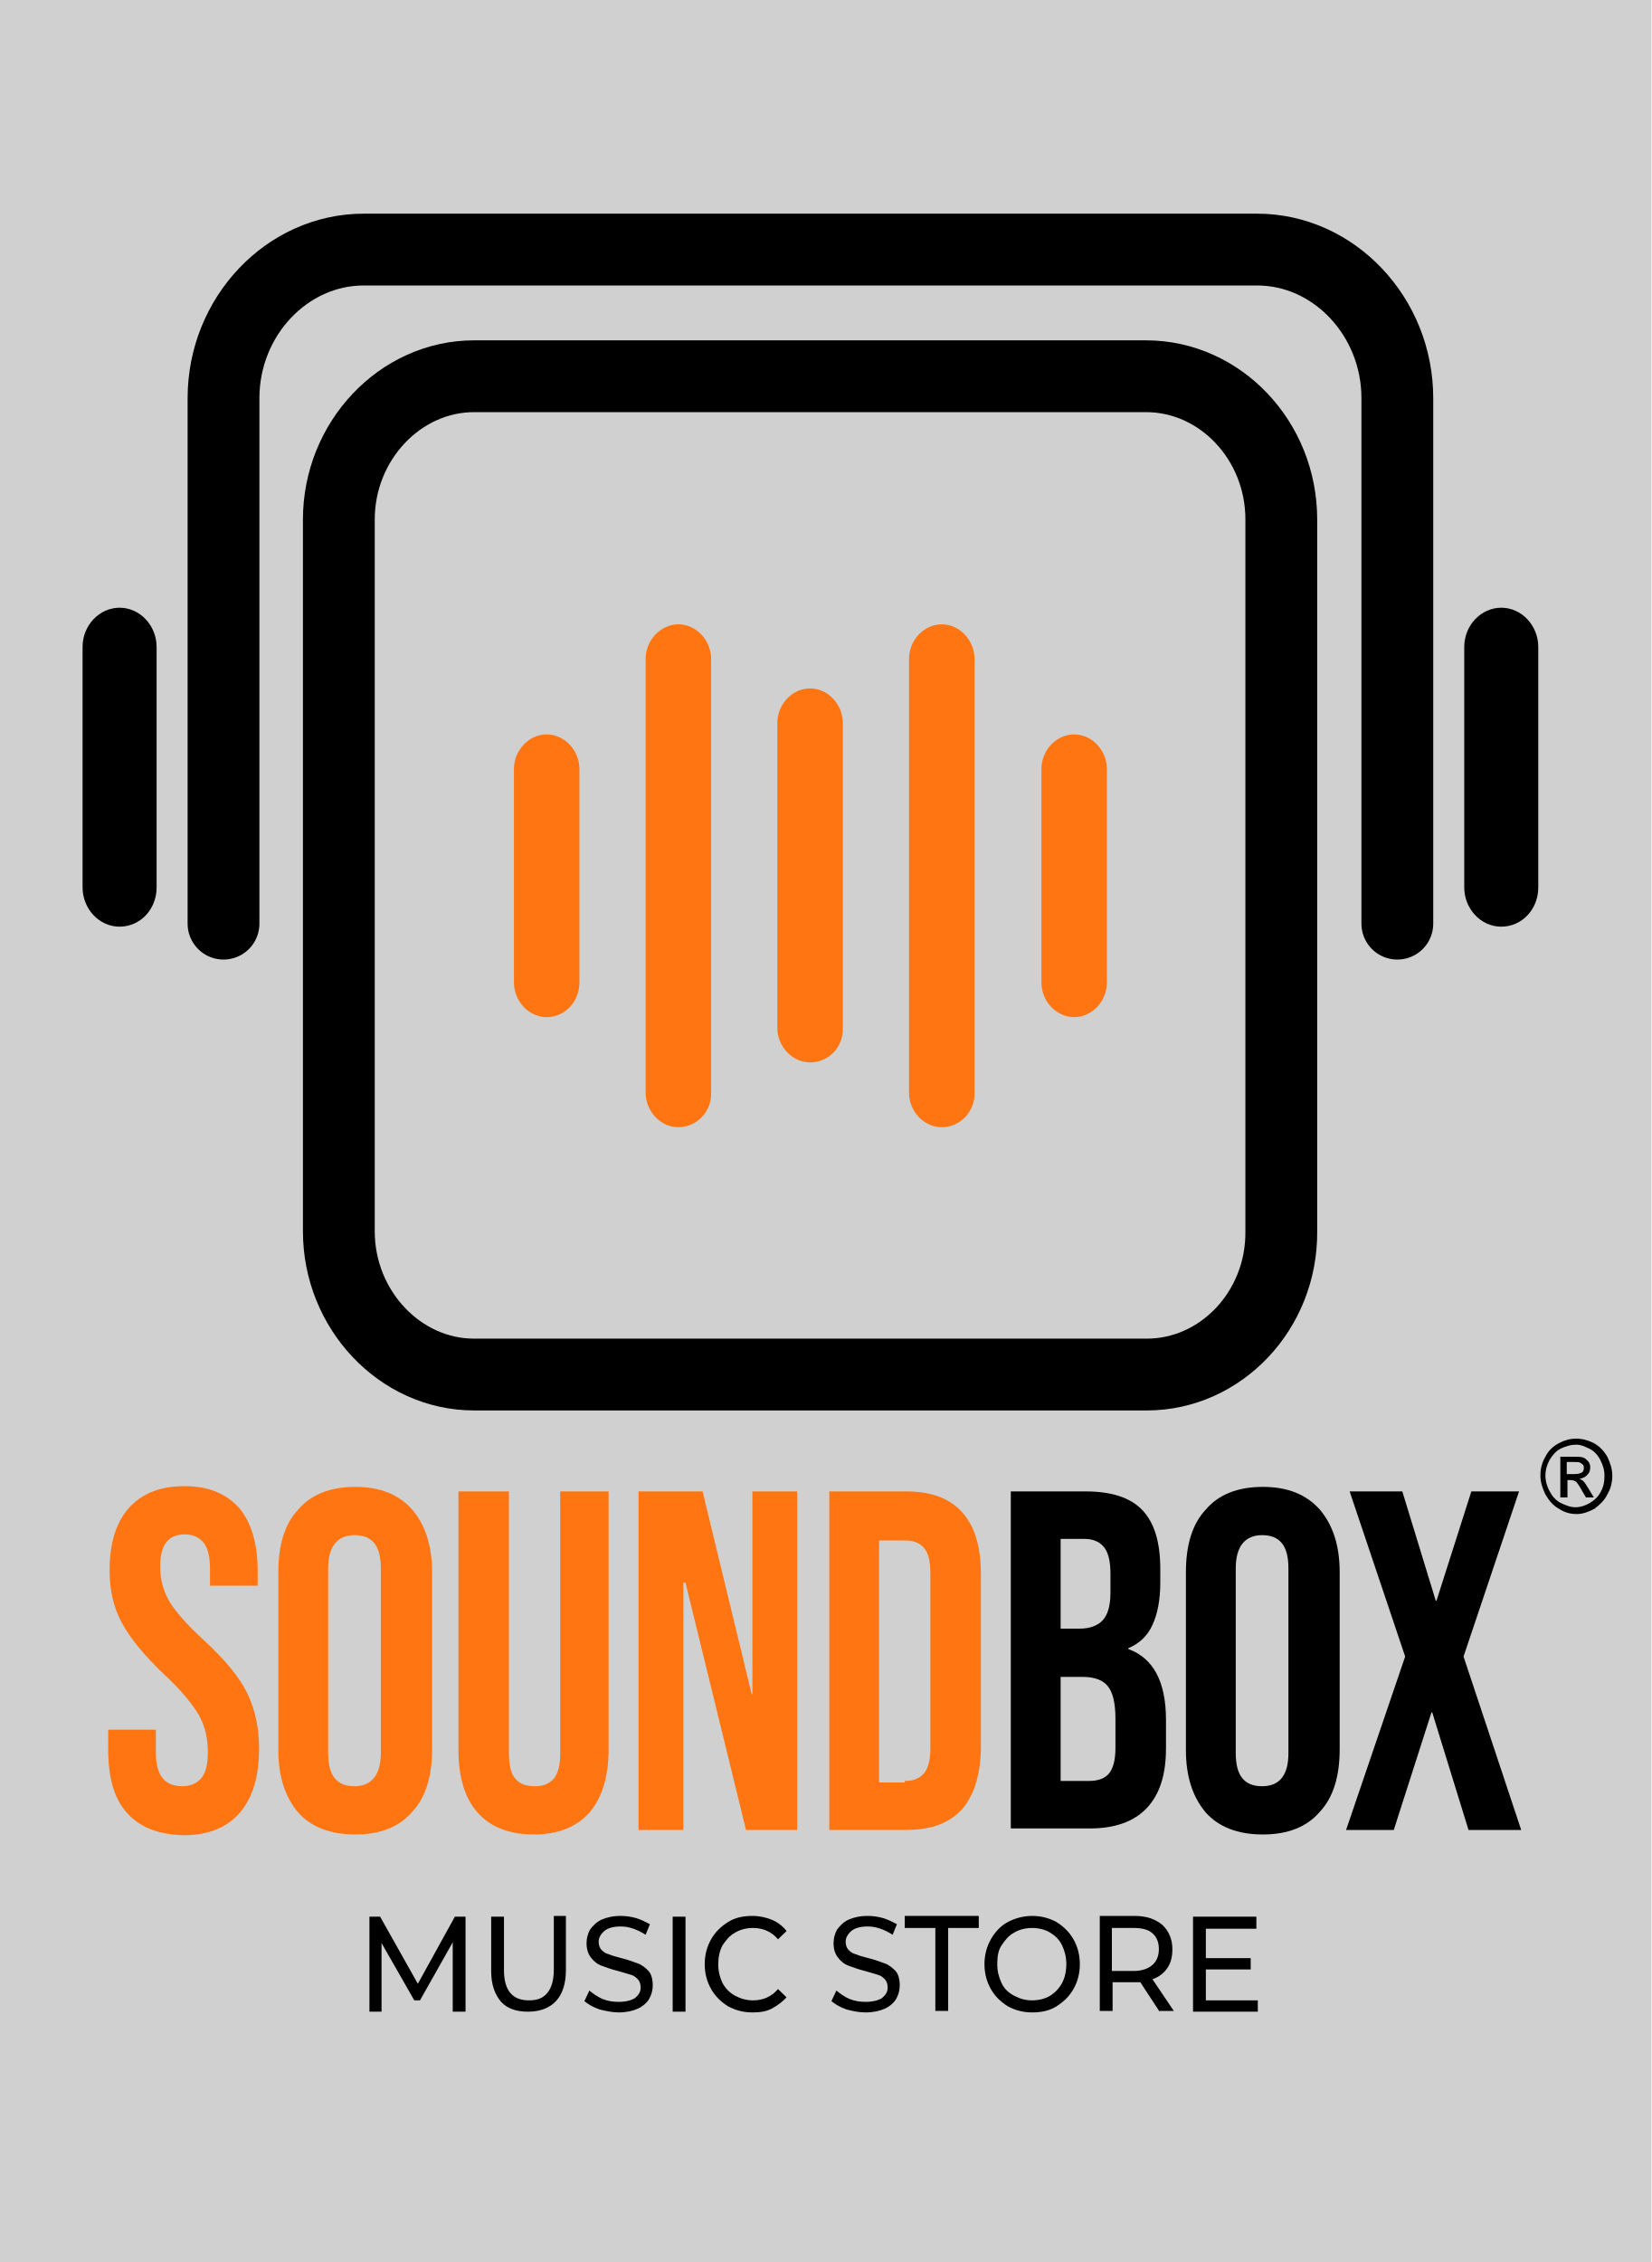
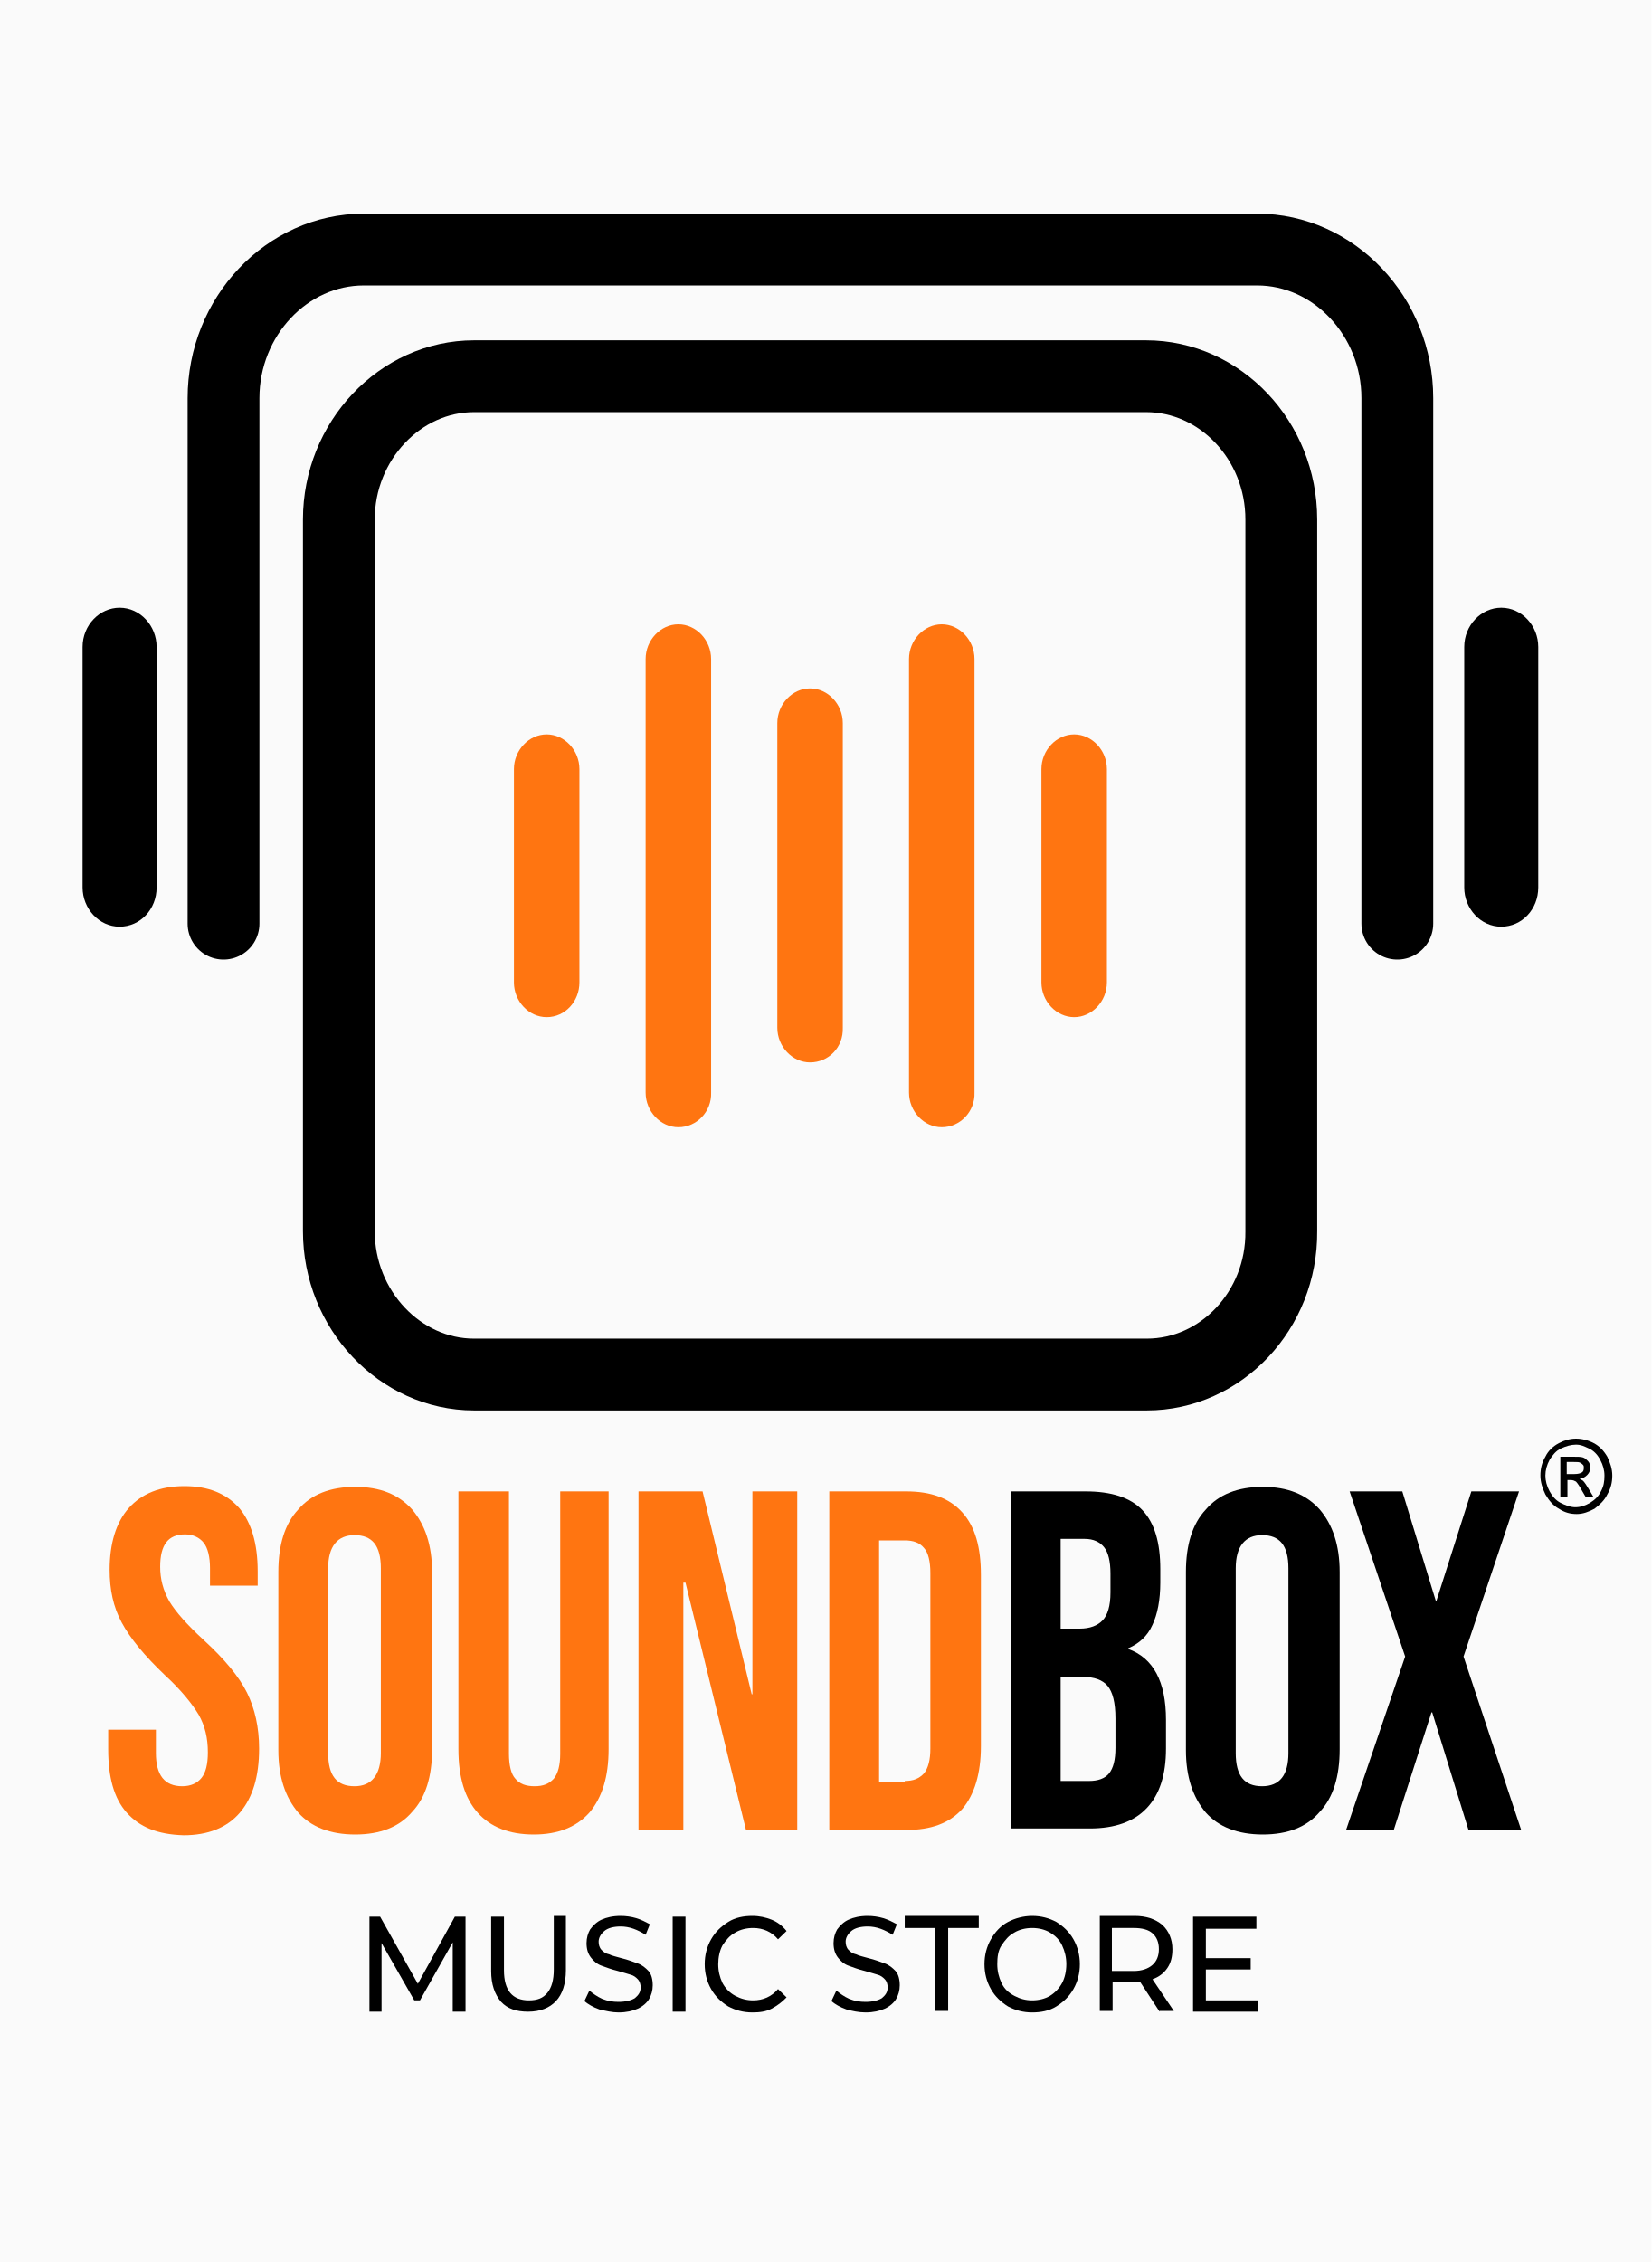
<svg xmlns="http://www.w3.org/2000/svg" width="230" height="315" viewBox="0 0 230 315" fill="none">
  <g id="IMG_DEFAULT">
-     <rect width="230" height="315" fill="#D0D0D0" />
+     <rect width="230" height="315" fill="#fafafa" />
    <g id="TEXT">
      <g id="MUSIC STORE">
        <path id="Vector" d="M63.052 280.14V270.48L58.491 278.565H57.698L53.138 270.585V280.14H51.453V266.91H52.94L58.194 276.255L63.349 266.91H64.836V280.14H63.052Z" fill="black" />
        <path id="Vector_2" d="M69.793 278.775C68.901 277.725 68.405 276.36 68.405 274.47V266.91H70.19V274.365C70.19 277.2 71.379 278.565 73.659 278.565C74.849 278.565 75.642 278.25 76.237 277.515C76.832 276.78 77.129 275.73 77.129 274.26V266.805H78.815V274.365C78.815 276.255 78.319 277.725 77.427 278.67C76.534 279.615 75.246 280.14 73.56 280.14C71.875 280.14 70.685 279.72 69.793 278.775Z" fill="black" />
        <path id="Vector_3" d="M83.474 279.825C82.582 279.51 81.888 279.09 81.392 278.67L82.086 277.2C82.582 277.62 83.177 278.04 83.871 278.355C84.664 278.67 85.358 278.775 86.151 278.775C87.142 278.775 87.935 278.565 88.431 278.25C88.927 277.83 89.224 277.41 89.224 276.78C89.224 276.36 89.125 275.94 88.828 275.625C88.53 275.31 88.233 275.1 87.836 274.995C87.44 274.89 86.845 274.68 86.052 274.47C85.159 274.26 84.366 273.945 83.772 273.735C83.177 273.525 82.681 273.105 82.284 272.58C81.888 272.055 81.69 271.425 81.69 270.585C81.69 269.85 81.888 269.22 82.185 268.695C82.582 268.17 83.078 267.645 83.772 267.33C84.466 267.015 85.358 266.805 86.448 266.805C87.142 266.805 87.935 266.91 88.629 267.12C89.323 267.33 89.918 267.645 90.513 267.96L89.918 269.43C89.422 269.115 88.828 268.8 88.233 268.59C87.638 268.38 87.043 268.275 86.448 268.275C85.457 268.275 84.664 268.485 84.168 268.905C83.672 269.325 83.375 269.85 83.375 270.375C83.375 270.795 83.474 271.215 83.772 271.53C84.069 271.845 84.366 272.055 84.862 272.16C85.259 272.37 85.853 272.475 86.547 272.685C87.44 272.895 88.233 273.21 88.828 273.42C89.422 273.63 89.918 274.05 90.315 274.47C90.711 274.89 90.909 275.625 90.909 276.465C90.909 277.2 90.711 277.83 90.414 278.355C90.116 278.88 89.522 279.405 88.828 279.72C88.134 280.035 87.241 280.245 86.151 280.245C85.259 280.245 84.366 280.035 83.474 279.825Z" fill="black" />
        <path id="Vector_4" d="M93.685 266.91H95.47V280.14H93.685V266.91Z" fill="black" />
        <path id="Vector_5" d="M101.418 279.405C100.427 278.775 99.634 278.04 99.039 276.99C98.444 275.94 98.147 274.785 98.147 273.525C98.147 272.265 98.444 271.11 99.039 270.06C99.634 269.01 100.427 268.275 101.418 267.645C102.409 267.015 103.599 266.805 104.789 266.805C105.78 266.805 106.672 267.015 107.466 267.33C108.259 267.645 108.953 268.17 109.547 268.905L108.358 270.06C107.466 269.01 106.276 268.485 104.888 268.485C103.996 268.485 103.103 268.695 102.409 269.115C101.616 269.535 101.121 270.165 100.625 270.9C100.228 271.635 100.03 272.58 100.03 273.525C100.03 274.47 100.228 275.31 100.625 276.15C101.022 276.885 101.616 277.515 102.409 277.935C103.203 278.355 103.996 278.565 104.888 278.565C106.276 278.565 107.466 278.04 108.358 276.99L109.547 278.145C108.953 278.775 108.259 279.3 107.466 279.72C106.672 280.14 105.78 280.245 104.789 280.245C103.5 280.245 102.409 279.93 101.418 279.405Z" fill="black" />
        <path id="Vector_6" d="M117.875 279.825C116.983 279.51 116.289 279.09 115.793 278.67L116.487 277.2C116.983 277.62 117.578 278.04 118.272 278.355C119.065 278.67 119.759 278.775 120.552 278.775C121.543 278.775 122.336 278.565 122.832 278.25C123.328 277.83 123.625 277.41 123.625 276.78C123.625 276.36 123.526 275.94 123.228 275.625C122.931 275.31 122.634 275.1 122.237 274.995C121.841 274.89 121.246 274.68 120.453 274.47C119.56 274.26 118.767 273.945 118.172 273.735C117.578 273.525 117.082 273.105 116.685 272.58C116.289 272.055 116.091 271.425 116.091 270.585C116.091 269.85 116.289 269.22 116.586 268.695C116.983 268.17 117.478 267.645 118.172 267.33C118.866 267.015 119.759 266.805 120.849 266.805C121.543 266.805 122.336 266.91 123.03 267.12C123.724 267.33 124.319 267.645 124.914 267.96L124.319 269.43C123.823 269.115 123.228 268.8 122.634 268.59C122.039 268.38 121.444 268.275 120.849 268.275C119.858 268.275 119.065 268.485 118.569 268.905C118.073 269.325 117.776 269.85 117.776 270.375C117.776 270.795 117.875 271.215 118.172 271.53C118.47 271.845 118.767 272.055 119.263 272.16C119.659 272.37 120.254 272.475 120.948 272.685C121.841 272.895 122.634 273.21 123.228 273.42C123.823 273.63 124.319 274.05 124.716 274.47C125.112 274.89 125.31 275.625 125.31 276.465C125.31 277.2 125.112 277.83 124.815 278.355C124.517 278.88 123.922 279.405 123.228 279.72C122.534 280.035 121.642 280.245 120.552 280.245C119.56 280.245 118.668 280.035 117.875 279.825Z" fill="black" />
        <path id="Vector_7" d="M130.267 268.485H126.004V266.805H136.315V268.485H132.052V280.035H130.267V268.485Z" fill="black" />
        <path id="Vector_8" d="M140.379 279.405C139.388 278.775 138.595 278.04 138 276.99C137.405 275.94 137.108 274.785 137.108 273.525C137.108 272.265 137.405 271.11 138 270.06C138.595 269.01 139.388 268.17 140.379 267.645C141.371 267.12 142.56 266.805 143.75 266.805C145.039 266.805 146.129 267.12 147.121 267.645C148.112 268.275 148.905 269.01 149.5 270.06C150.095 271.11 150.392 272.265 150.392 273.525C150.392 274.785 150.095 275.94 149.5 276.99C148.905 278.04 148.112 278.775 147.121 279.405C146.129 280.035 144.94 280.245 143.75 280.245C142.461 280.245 141.371 279.93 140.379 279.405ZM146.228 277.935C146.922 277.515 147.517 276.885 147.914 276.15C148.31 275.415 148.509 274.47 148.509 273.525C148.509 272.58 148.31 271.74 147.914 270.9C147.517 270.06 146.922 269.535 146.228 269.115C145.534 268.695 144.642 268.485 143.75 268.485C142.858 268.485 141.966 268.695 141.272 269.115C140.478 269.535 139.983 270.165 139.487 270.9C138.991 271.635 138.892 272.58 138.892 273.525C138.892 274.47 139.091 275.31 139.487 276.15C139.884 276.99 140.478 277.515 141.272 277.935C142.065 278.355 142.858 278.565 143.75 278.565C144.642 278.565 145.534 278.355 146.228 277.935Z" fill="black" />
        <path id="Vector_9" d="M161.496 280.14L158.819 276.045C158.522 276.045 158.224 276.045 158.026 276.045H154.953V280.035H153.168V266.805H158.026C159.612 266.805 160.901 267.225 161.892 268.065C162.784 268.905 163.28 270.06 163.28 271.425C163.28 272.475 163.082 273.315 162.586 274.05C162.091 274.785 161.397 275.31 160.504 275.625L163.478 280.035H161.496V280.14ZM160.504 273.63C161.099 273.105 161.397 272.37 161.397 271.425C161.397 270.48 161.099 269.745 160.504 269.22C159.909 268.695 159.017 268.485 157.927 268.485H154.853V274.47H157.927C159.017 274.47 159.909 274.155 160.504 273.63Z" fill="black" />
        <path id="Vector_10" d="M175.177 278.46V280.14H166.155V266.91H174.978V268.59H167.94V272.685H174.185V274.26H167.94V278.565H175.177V278.46Z" fill="black" />
      </g>
      <g id="SOUNDBOX">
        <path id="&amp;copy" d="M219.491 200.34C220.284 200.34 221.177 200.55 221.97 200.97C222.763 201.39 223.358 202.02 223.853 202.86C224.25 203.7 224.547 204.54 224.547 205.485C224.547 206.43 224.349 207.27 223.853 208.11C223.457 208.95 222.763 209.58 222.069 210.105C221.276 210.525 220.483 210.84 219.591 210.84C218.698 210.84 217.905 210.63 217.112 210.105C216.319 209.685 215.724 208.95 215.228 208.11C214.832 207.27 214.534 206.43 214.534 205.485C214.534 204.54 214.733 203.7 215.228 202.86C215.625 202.02 216.319 201.39 217.112 200.97C217.905 200.55 218.698 200.34 219.491 200.34ZM219.491 201.18C218.797 201.18 218.103 201.39 217.409 201.705C216.716 202.02 216.22 202.65 215.823 203.28C215.427 204.015 215.228 204.75 215.228 205.485C215.228 206.22 215.427 206.955 215.823 207.69C216.22 208.425 216.716 208.95 217.31 209.265C217.905 209.58 218.698 209.895 219.392 209.895C220.086 209.895 220.78 209.685 221.474 209.265C222.168 208.845 222.664 208.32 222.961 207.69C223.358 206.955 223.457 206.325 223.457 205.485C223.457 204.75 223.259 204.015 222.862 203.28C222.466 202.545 221.97 202.02 221.276 201.705C220.582 201.39 220.185 201.18 219.491 201.18ZM217.31 208.53V202.86H219.095C219.69 202.86 220.185 202.86 220.483 202.965C220.78 203.07 220.978 203.28 221.177 203.49C221.375 203.7 221.474 204.015 221.474 204.33C221.474 204.75 221.375 205.065 221.078 205.38C220.78 205.695 220.384 205.905 219.987 205.905C220.185 206.01 220.284 206.115 220.483 206.22C220.681 206.43 220.978 206.85 221.276 207.375L221.97 208.53H220.879L220.384 207.69C219.987 206.955 219.69 206.535 219.491 206.325C219.293 206.22 219.095 206.115 218.797 206.115H218.302V208.53H217.31ZM218.203 205.275H219.293C219.789 205.275 220.086 205.17 220.284 205.065C220.483 204.96 220.582 204.75 220.582 204.435C220.582 204.225 220.582 204.12 220.483 204.015C220.384 203.91 220.284 203.805 220.086 203.7C219.888 203.595 219.69 203.595 219.194 203.595H218.203V205.275Z" fill="black" />
        <path id="X" d="M195.698 230.685L187.966 207.69H195.302L199.961 222.915H200.06L204.918 207.69H211.56L203.828 230.685L211.858 254.835H204.522L199.466 238.455H199.366L194.112 254.835H187.47L195.698 230.685Z" fill="black" />
        <path id="O" d="M167.94 252.42C166.155 250.32 165.164 247.485 165.164 243.705V218.925C165.164 215.145 166.056 212.205 167.94 210.21C169.724 208.11 172.401 207.06 175.871 207.06C179.341 207.06 181.918 208.11 183.802 210.21C185.586 212.31 186.578 215.145 186.578 218.925V243.6C186.578 247.38 185.685 250.32 183.802 252.315C182.017 254.415 179.341 255.465 175.871 255.465C172.401 255.465 169.724 254.415 167.94 252.42ZM179.44 244.125V218.4C179.44 215.25 178.25 213.78 175.772 213.78C173.392 213.78 172.103 215.355 172.103 218.4V244.125C172.103 247.275 173.293 248.745 175.772 248.745C178.25 248.745 179.44 247.17 179.44 244.125Z" fill="black" />
        <path id="B" d="M140.677 207.69H151.185C154.754 207.69 157.431 208.53 159.116 210.315C160.802 212.1 161.595 214.83 161.595 218.505V220.395C161.595 222.81 161.198 224.805 160.504 226.275C159.81 227.85 158.621 228.9 157.134 229.53V229.635C160.603 230.895 162.388 234.15 162.388 239.505V243.495C162.388 247.17 161.496 249.9 159.711 251.79C157.927 253.68 155.25 254.625 151.78 254.625H140.776V207.69H140.677ZM150.392 226.8C151.78 226.8 152.871 226.38 153.565 225.645C154.259 224.91 154.655 223.65 154.655 221.76V219.135C154.655 217.455 154.358 216.195 153.763 215.46C153.168 214.725 152.276 214.305 151.086 214.305H147.716V226.8H150.392ZM151.681 248.01C152.871 248.01 153.862 247.695 154.457 246.96C155.052 246.225 155.349 245.07 155.349 243.39V239.295C155.349 237.09 154.953 235.62 154.259 234.78C153.565 233.94 152.375 233.52 150.789 233.52H147.716V248.01H151.681Z" fill="black" />
        <path id="D" d="M115.496 207.69H126.203C129.672 207.69 132.25 208.635 134.034 210.63C135.819 212.625 136.612 215.46 136.612 219.345V243.18C136.612 246.96 135.72 249.9 134.034 251.895C132.25 253.89 129.672 254.835 126.203 254.835H115.496V207.69ZM126.004 248.01C127.194 248.01 127.987 247.695 128.681 246.96C129.276 246.225 129.573 245.07 129.573 243.495V219.03C129.573 217.455 129.276 216.195 128.681 215.565C128.086 214.83 127.194 214.515 126.004 214.515H122.435V248.22H126.004V248.01Z" fill="#FF7511" />
        <path id="N" d="M89.026 207.69H97.849L104.69 235.935H104.789V207.69H111.034V254.835H103.897L95.47 220.395H95.172V254.835H88.927V207.69H89.026Z" fill="#FF7511" />
        <path id="U" d="M66.522 252.42C64.737 250.425 63.845 247.485 63.845 243.6V207.69H70.884V244.23C70.884 245.805 71.181 247.065 71.776 247.695C72.371 248.43 73.263 248.745 74.453 248.745C75.642 248.745 76.435 248.43 77.129 247.695C77.724 246.96 78.022 245.805 78.022 244.23V207.69H84.763V243.6C84.763 247.38 83.871 250.32 82.086 252.42C80.302 254.415 77.724 255.465 74.353 255.465C70.884 255.465 68.306 254.415 66.522 252.42Z" fill="#FF7511" />
        <path id="O_2" d="M41.539 252.42C39.754 250.32 38.763 247.485 38.763 243.705V218.925C38.763 215.145 39.655 212.205 41.539 210.21C43.323 208.11 46 207.06 49.47 207.06C52.94 207.06 55.517 208.11 57.401 210.21C59.185 212.31 60.177 215.145 60.177 218.925V243.6C60.177 247.38 59.285 250.32 57.401 252.315C55.616 254.415 52.94 255.465 49.47 255.465C46 255.465 43.323 254.415 41.539 252.42ZM53.039 244.125V218.4C53.039 215.25 51.849 213.78 49.371 213.78C46.991 213.78 45.703 215.355 45.703 218.4V244.125C45.703 247.275 46.892 248.745 49.371 248.745C51.75 248.745 53.039 247.17 53.039 244.125Z" fill="#FF7511" />
        <path id="S" d="M17.647 252.42C15.862 250.425 15.069 247.485 15.069 243.6V240.87H21.711V244.125C21.711 247.17 22.901 248.745 25.379 248.745C26.569 248.745 27.461 248.325 28.056 247.59C28.651 246.855 28.948 245.7 28.948 244.02C28.948 242.025 28.552 240.345 27.66 238.77C26.767 237.3 25.28 235.41 23 233.31C20.125 230.58 18.142 228.165 16.953 225.96C15.763 223.755 15.267 221.34 15.267 218.61C15.267 214.935 16.16 211.995 17.944 210C19.729 208.005 22.306 206.955 25.677 206.955C29.047 206.955 31.526 208.005 33.31 210C34.996 211.995 35.888 214.935 35.888 218.82V220.815H29.246V218.4C29.246 216.825 28.948 215.565 28.354 214.83C27.759 214.095 26.866 213.675 25.776 213.675C23.397 213.675 22.306 215.145 22.306 218.19C22.306 219.87 22.703 221.445 23.595 223.02C24.487 224.49 26.073 226.275 28.354 228.375C31.328 231.105 33.31 233.52 34.401 235.725C35.491 237.93 36.086 240.555 36.086 243.495C36.086 247.38 35.194 250.32 33.41 252.42C31.625 254.52 28.948 255.57 25.578 255.57C21.91 255.465 19.431 254.415 17.647 252.42Z" fill="#FF7511" />
      </g>
    </g>
    <g id="ICON">
      <g id="bars-sounds">
        <path id="bar-sound-5" d="M149.599 141.645C147.121 141.645 145.039 139.44 145.039 136.815V107.1C145.039 104.475 147.121 102.27 149.599 102.27C152.078 102.27 154.159 104.475 154.159 107.1V136.815C154.159 139.44 152.078 141.645 149.599 141.645Z" fill="#FF7511" />
        <path id="bar-sound-4" d="M131.159 156.975C128.681 156.975 126.599 154.77 126.599 152.145V91.77C126.599 89.145 128.681 86.94 131.159 86.94C133.638 86.94 135.72 89.145 135.72 91.77V152.145C135.819 154.77 133.737 156.975 131.159 156.975Z" fill="#FF7511" />
        <path id="bar-sound-3" d="M112.819 147.945C110.341 147.945 108.259 145.74 108.259 143.115V100.695C108.259 98.07 110.341 95.865 112.819 95.865C115.297 95.865 117.379 98.07 117.379 100.695V143.115C117.478 145.845 115.397 147.945 112.819 147.945Z" fill="#FF7511" />
        <path id="bar-sound-2" d="M94.478 156.975C92 156.975 89.918 154.77 89.918 152.145V91.77C89.918 89.145 92 86.94 94.478 86.94C96.957 86.94 99.039 89.145 99.039 91.77V152.145C99.138 154.77 97.056 156.975 94.478 156.975Z" fill="#FF7511" />
        <path id="bar-sound-1" d="M76.138 141.645C73.659 141.645 71.578 139.44 71.578 136.815V107.1C71.578 104.475 73.659 102.27 76.138 102.27C78.616 102.27 80.698 104.475 80.698 107.1V136.815C80.698 139.44 78.716 141.645 76.138 141.645Z" fill="#FF7511" />
      </g>
      <path id="Vector_11" d="M159.711 191.415H66.026C55.715 191.415 47.19 182.385 47.19 171.465V72.345C47.19 61.425 55.715 52.395 66.026 52.395H159.612C169.922 52.395 178.448 61.32 178.448 72.345V171.465C178.547 182.49 170.022 191.415 159.711 191.415Z" stroke="black" stroke-width="10" stroke-miterlimit="10" />
      <path id="Vector_12" d="M16.655 129.045C13.78 129.045 11.5 126.525 11.5 123.585V90.09C11.5 87.045 13.879 84.63 16.655 84.63C19.53 84.63 21.81 87.15 21.81 90.09V123.585C21.81 126.63 19.53 129.045 16.655 129.045Z" fill="black" />
      <path id="Vector_13" d="M209.082 129.045C206.207 129.045 203.927 126.525 203.927 123.585V90.09C203.927 87.045 206.306 84.63 209.082 84.63C211.957 84.63 214.237 87.15 214.237 90.09V123.585C214.237 126.63 211.957 129.045 209.082 129.045Z" fill="black" />
      <path id="Vector_14" d="M194.608 128.625V55.44C194.608 44.1 185.785 34.755 175.078 34.755H50.66C39.953 34.755 31.129 44.1 31.129 55.44V128.625" stroke="black" stroke-width="10" stroke-miterlimit="10" stroke-linecap="round" />
    </g>
  </g>
</svg>
